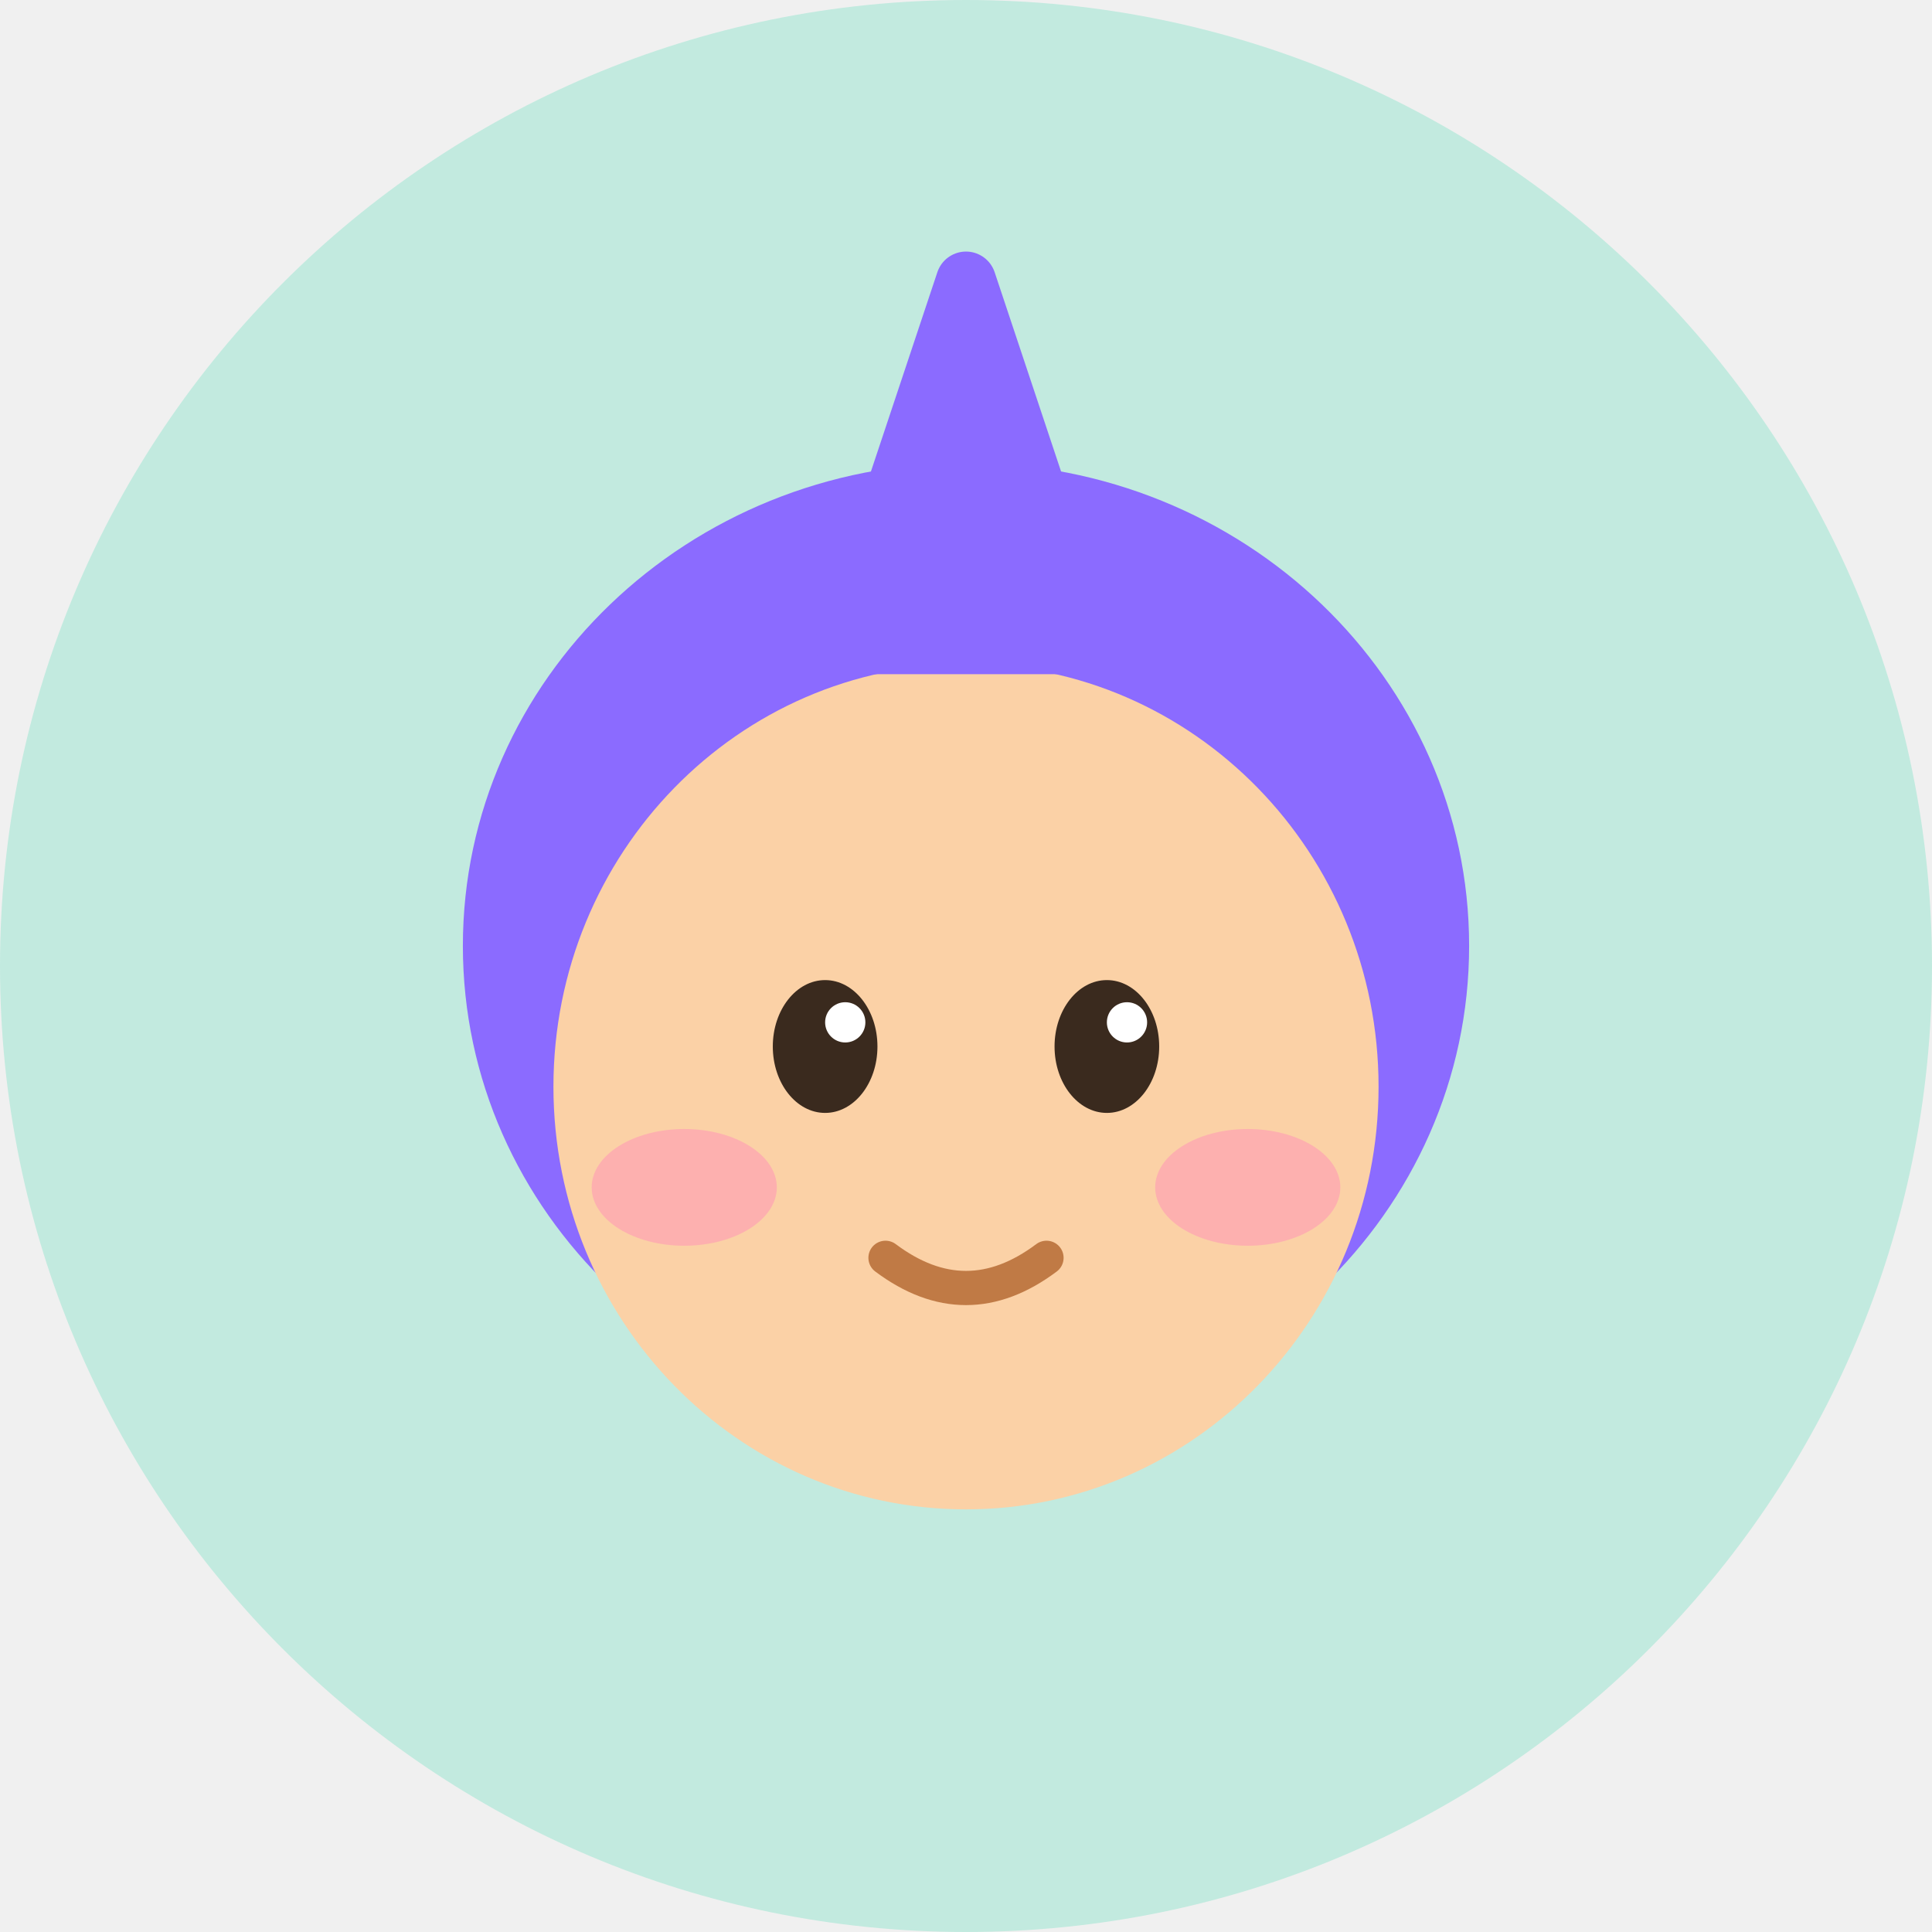
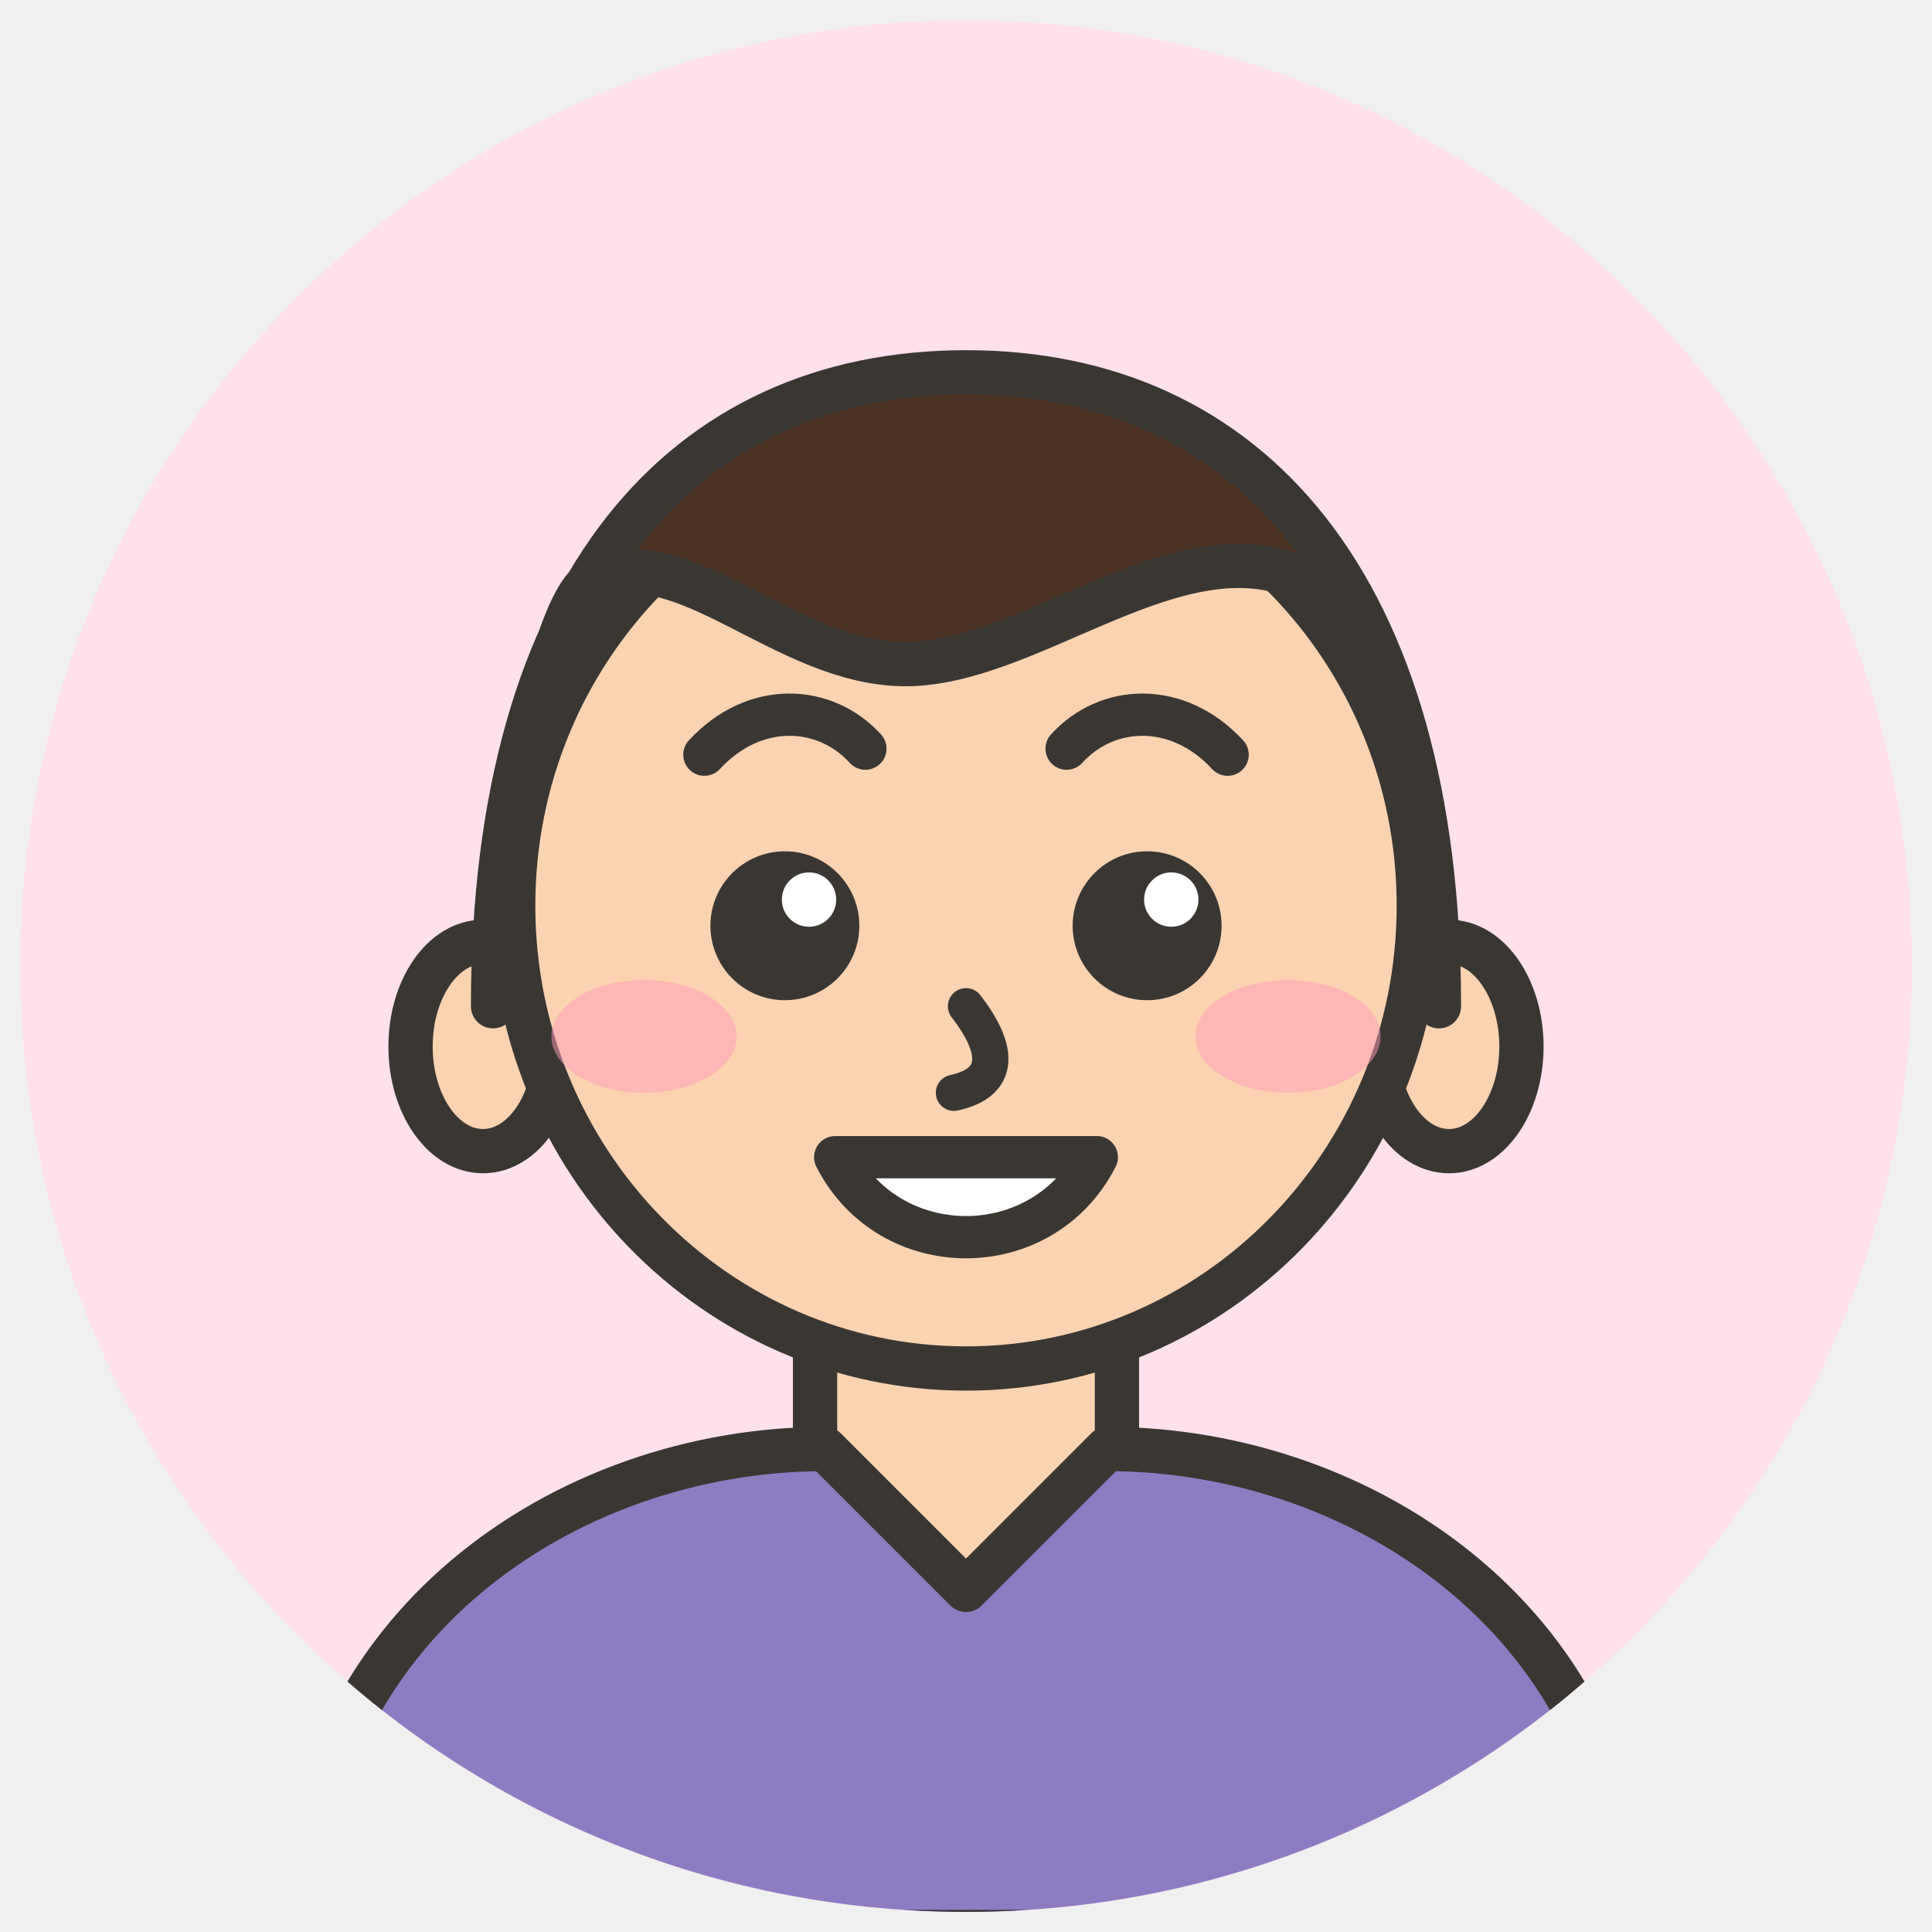
- <svg xmlns="http://www.w3.org/2000/svg" width="96" height="96" viewBox="0 0 96 96">
-   <circle cx="48" cy="48" r="48" fill="#C2EADF" />
-   <ellipse cx="48" cy="47" rx="25" ry="24" fill="#8B6BFF" />
-   <ellipse cx="48" cy="54" rx="20.5" ry="21" fill="#FBD1A6" />
-   <ellipse cx="41" cy="52" rx="2.6" ry="3.3" fill="#3A2A1E" />
-   <ellipse cx="55" cy="52" rx="2.6" ry="3.3" fill="#3A2A1E" />
-   <circle cx="42" cy="50.8" r="1" fill="#FFFFFF" />
-   <circle cx="56" cy="50.8" r="1" fill="#FFFFFF" />
-   <ellipse cx="34" cy="59" rx="4.6" ry="2.9" fill="#FF8FB8" opacity="0.5" />
-   <ellipse cx="62" cy="59" rx="4.6" ry="2.9" fill="#FF8FB8" opacity="0.5" />
-   <path d="M44 62.5q4 3 8 0" fill="none" stroke="#C07A45" stroke-width="1.7" stroke-linecap="round" />
-   <path d="M42 32l6-18 6 18z" fill="#8B6BFF" stroke="#8B6BFF" stroke-width="3" stroke-linejoin="round" />
+ <svg xmlns="http://www.w3.org/2000/svg" width="96" height="96" viewBox="0 0 96 96" role="img" aria-label="男孩 07 寸头">
+   <defs>
+     <clipPath id="ring-boy-07">
+       <circle cx="48" cy="48" r="47.0" />
+     </clipPath>
+   </defs>
+   <g clip-path="url(#ring-boy-07)">
+     <circle cx="48" cy="48" r="47.0" fill="#FFE1EC" />
+     <path d="M40.5 60 L40.5 77 C40.5 80 55.5 80 55.5 77 L55.5 60 Z" fill="#FBD3B0" stroke="#3A3733" stroke-width="2.2" stroke-linejoin="round" />
+     <path d="M15 96 C15 81 28 72 41 72 L48 79 L55 72 C68 72 81 81 81 96 Z" fill="#8E7CC3" stroke="#3A3733" stroke-width="2.2" stroke-linejoin="round" />
+     <ellipse cx="24" cy="52" rx="3.6" ry="5.2" fill="#FBD3B0" stroke="#3A3733" stroke-width="2.2" />
+     <ellipse cx="72" cy="52" rx="3.6" ry="5.2" fill="#FBD3B0" stroke="#3A3733" stroke-width="2.2" />
+     <ellipse cx="48" cy="45" rx="22.5" ry="23" fill="#FBD3B0" stroke="#3A3733" stroke-width="2.2" />
+     <path d="M24.5 50 C24.5 29 34 18.5 48 18.5 C62 18.5 71.5 29 71.5 50 C71.5 50 70 30.5 64 28.5 C58 26.5 51 33 45 33 C39 33 34 26.8 29.5 28.8 C26.5 30.6 24.5 50 24.5 50 Z" fill="#4A3122" stroke="#3A3733" stroke-width="2.2" stroke-linejoin="round" />
+     <path d="M35 37.5 C37.5 34.8 41 35 43 37.2" fill="none" stroke="#3A3733" stroke-width="2.1" stroke-linecap="round" />
+     <path d="M61 37.5 C58.5 34.8 55 35 53 37.2" fill="none" stroke="#3A3733" stroke-width="2.1" stroke-linecap="round" />
+     <path d="M48 50 C49.7 52.2 49.7 53.8 47.4 54.3" fill="none" stroke="#3A3733" stroke-width="1.8" stroke-linecap="round" />
+     <circle cx="39" cy="46" r="3.7" fill="#3A3733" />
+     <circle cx="57" cy="46" r="3.7" fill="#3A3733" />
+     <circle cx="40.2" cy="44.7" r="1.35" fill="#FFFFFF" />
+     <circle cx="58.2" cy="44.7" r="1.35" fill="#FFFFFF" />
+     <path d="M41.5 57.5 C44.2 62.8 51.8 62.8 54.5 57.5 Z" fill="#FFFFFF" stroke="#3A3733" stroke-width="2.1" stroke-linejoin="round" />
+     <ellipse cx="32" cy="51.5" rx="4.6" ry="2.8" fill="#FF9BB8" opacity="0.5" />
+     <ellipse cx="64" cy="51.5" rx="4.6" ry="2.8" fill="#FF9BB8" opacity="0.5" />
+   </g>
</svg>
